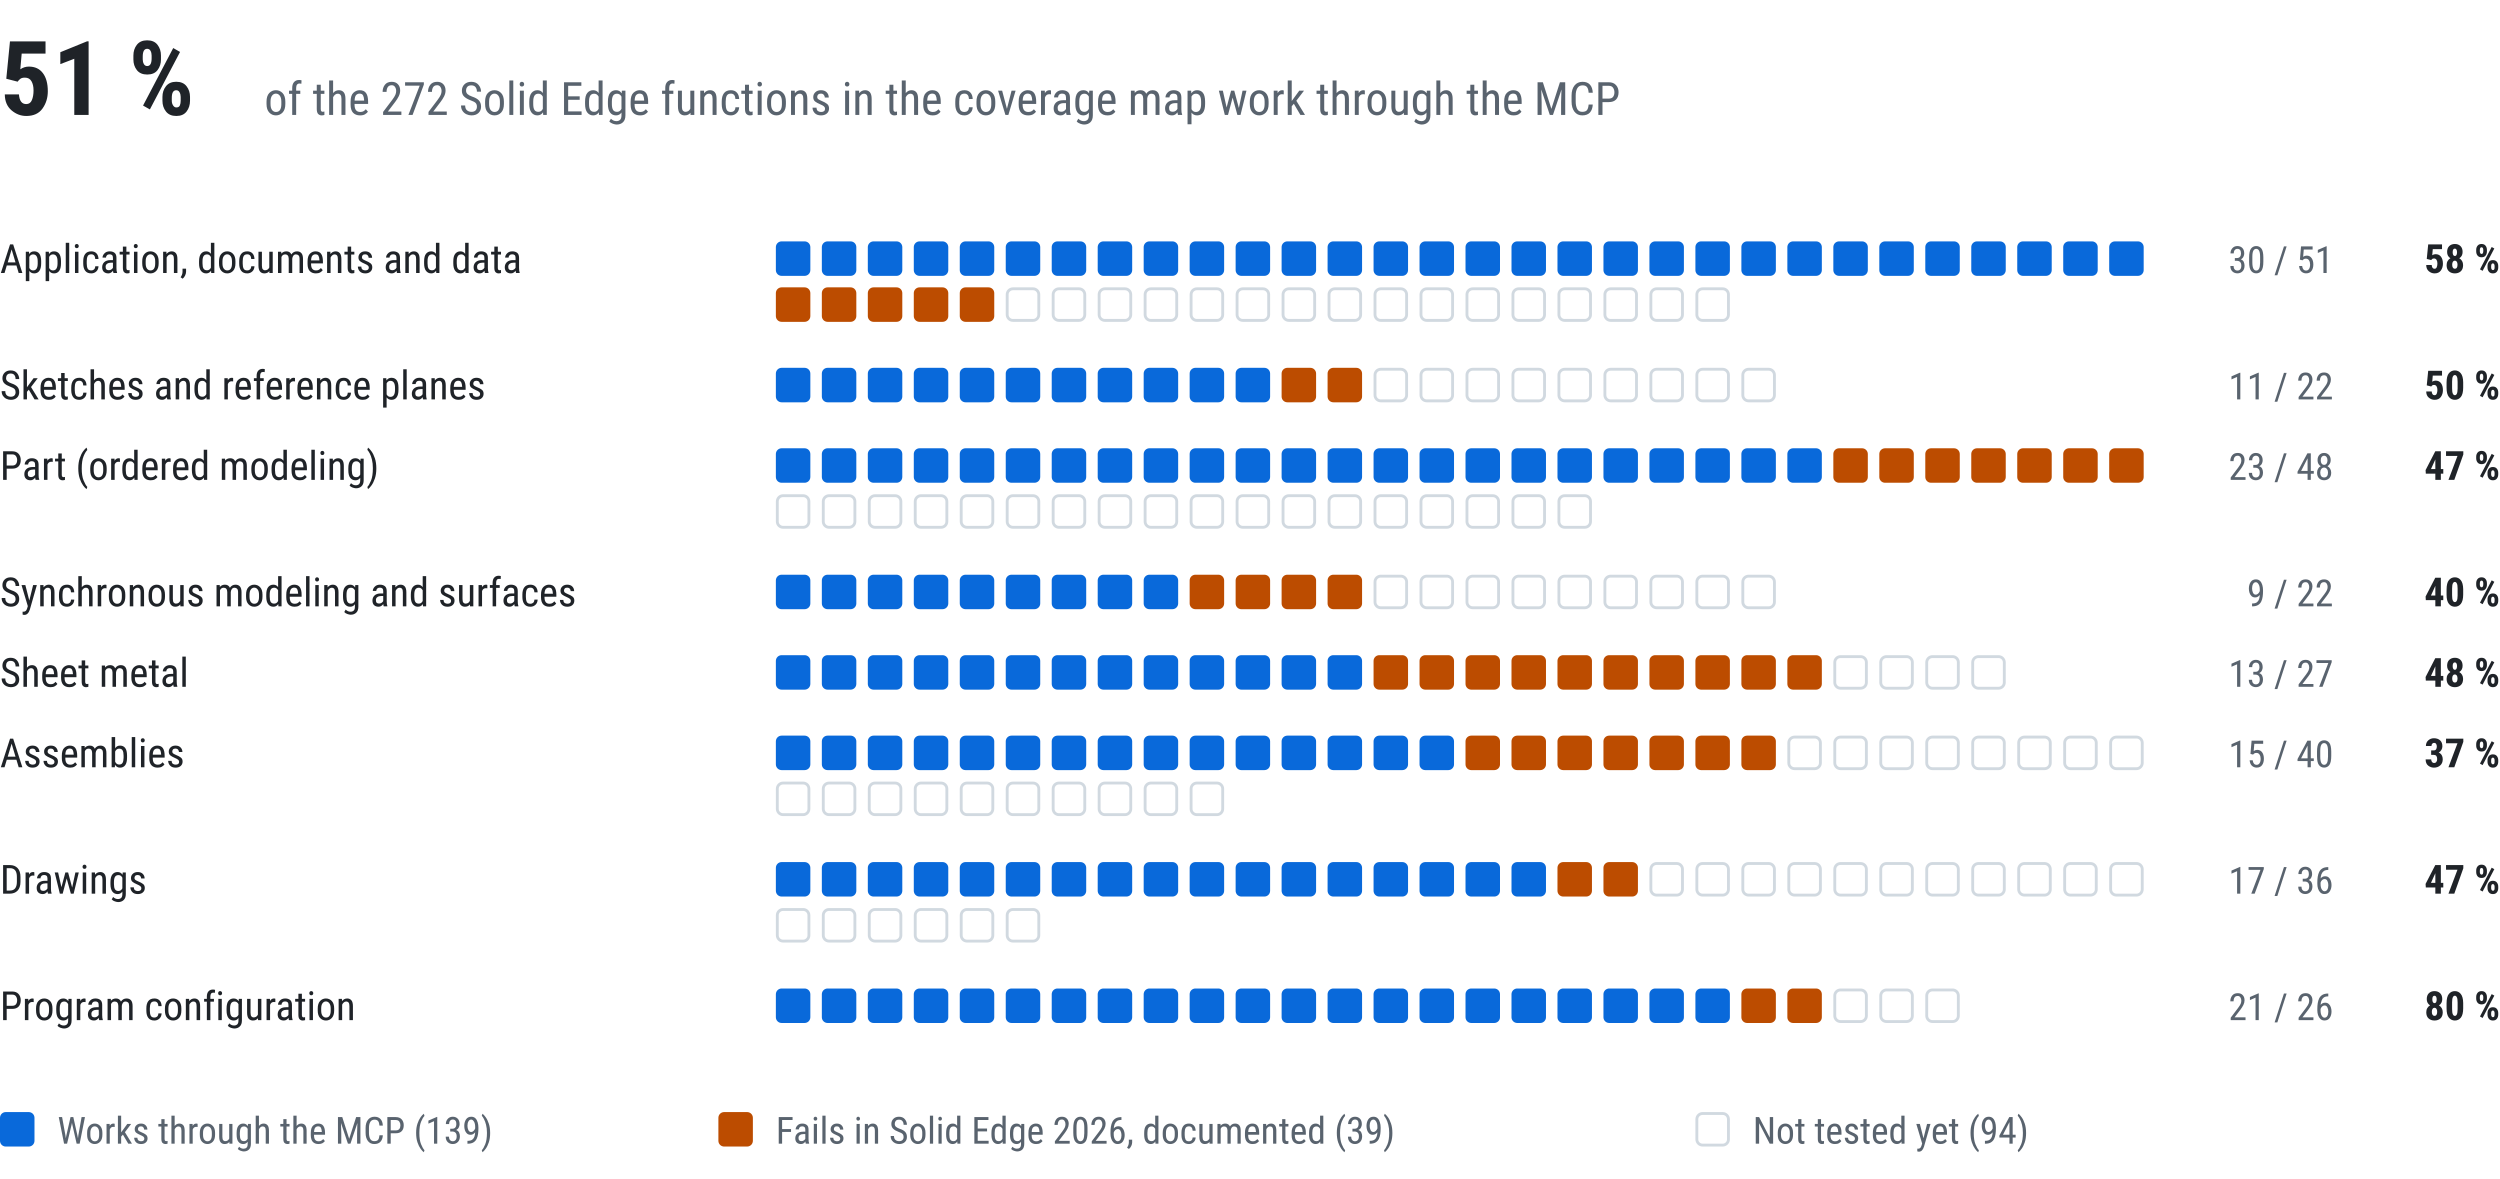
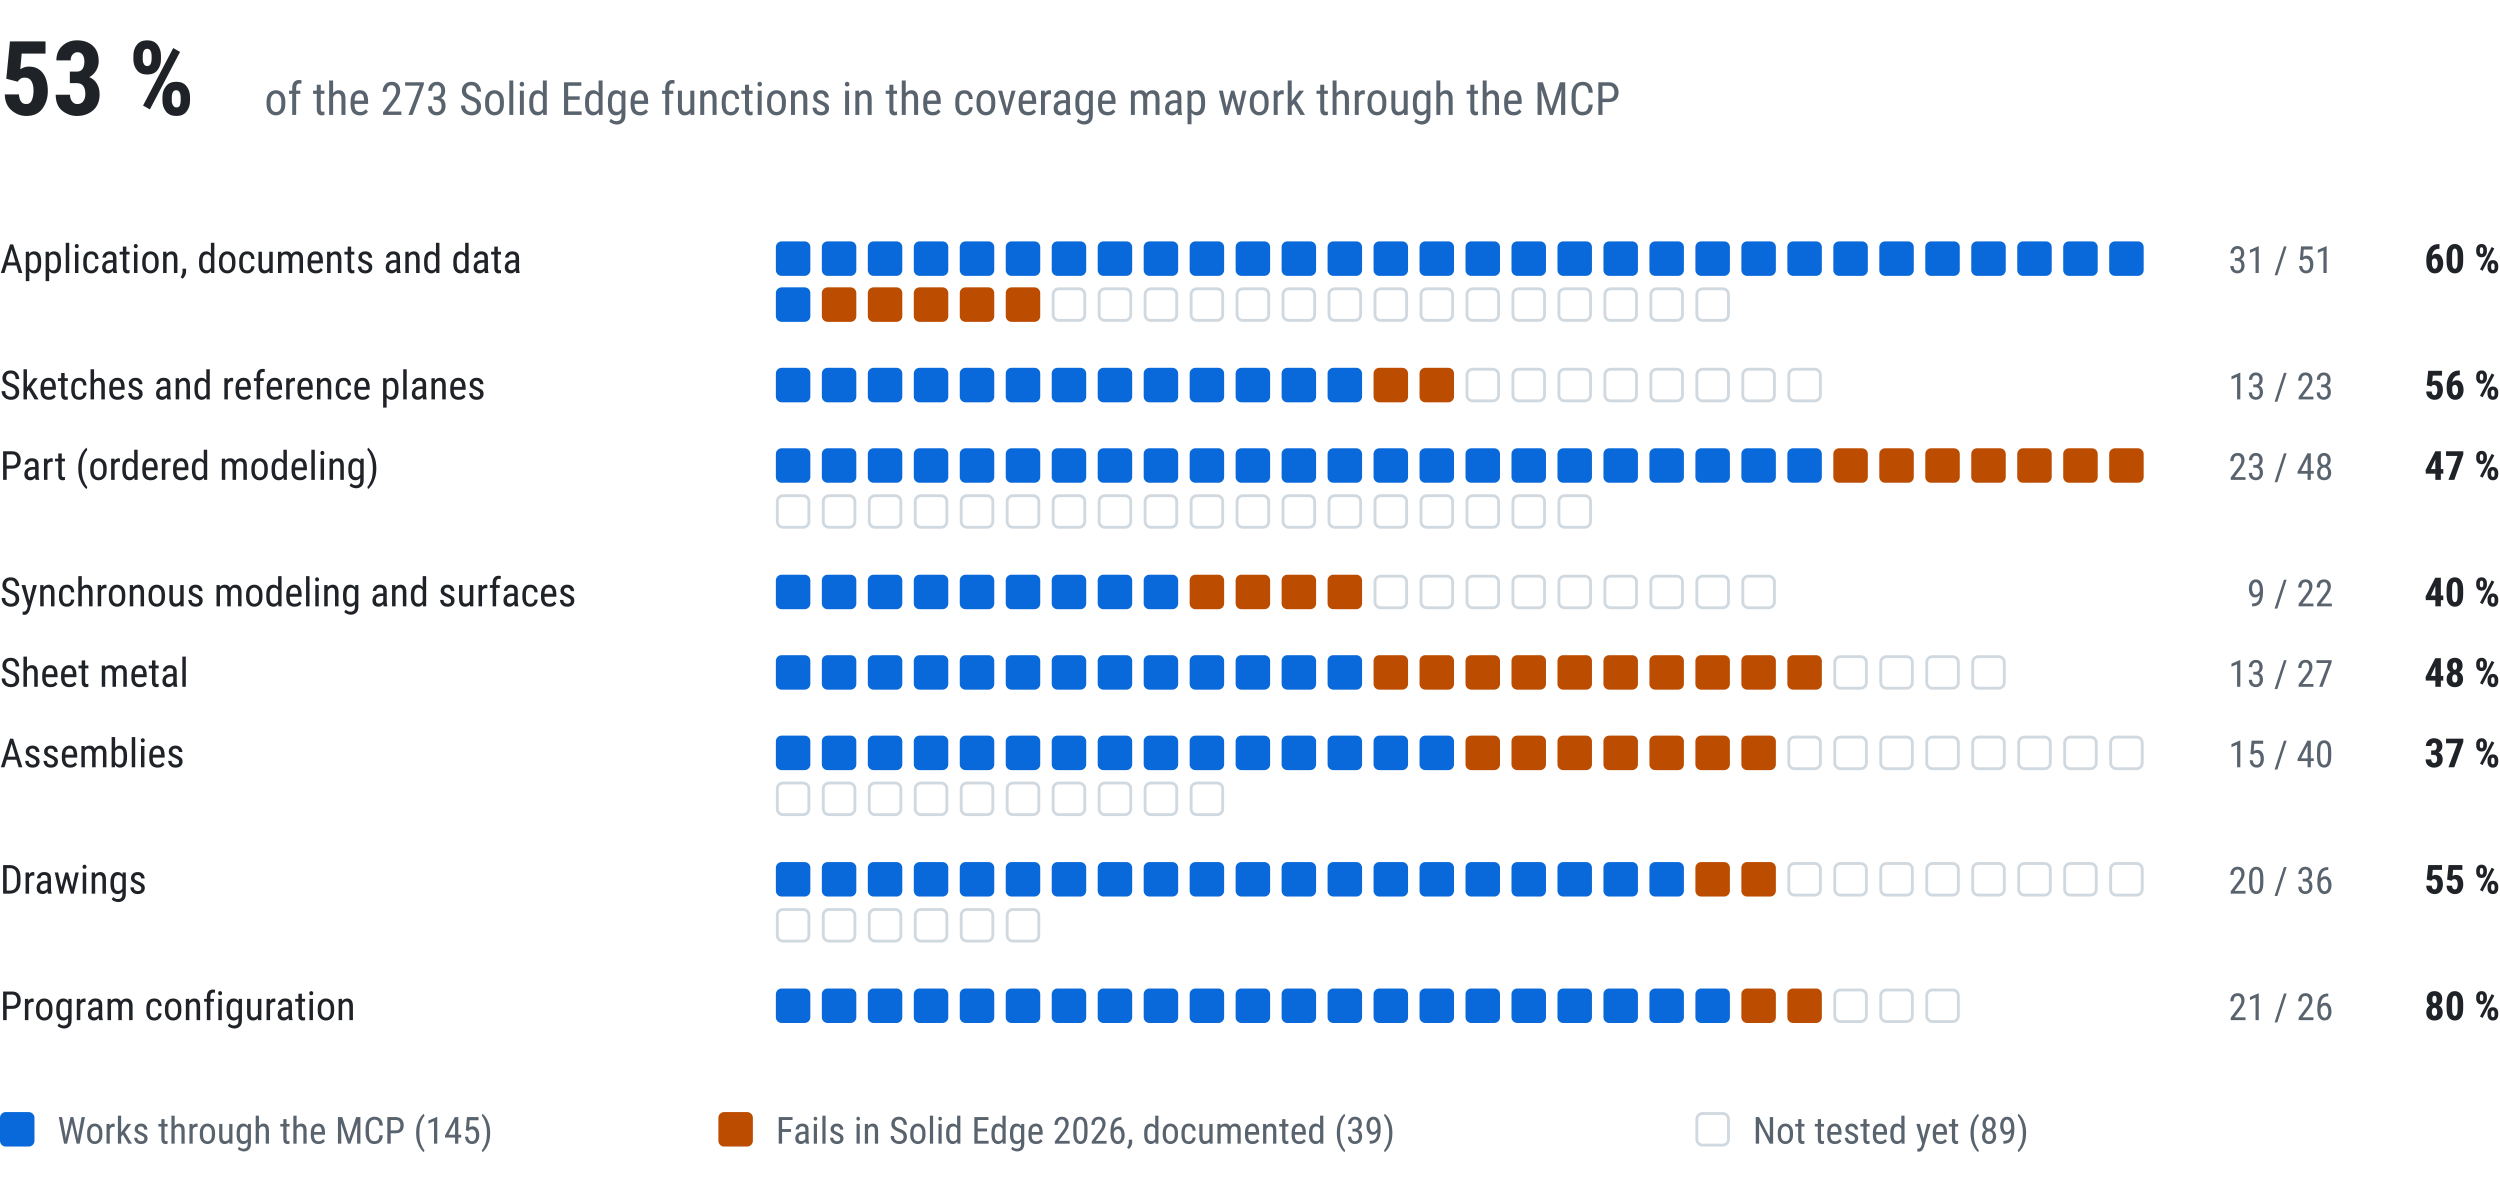
<svg xmlns="http://www.w3.org/2000/svg" width="870" height="410" viewBox="0 0 870 410" role="img" aria-labelledby="title desc">
  <g font-family="Bahnschrift, 'DIN Alternate', 'DIN 1451', D-DIN, Barlow, 'Roboto Condensed', 'Arial Narrow', sans-serif">
-     <text x="0" y="40" font-size="36" font-weight="600" fill="#1f2328">51 %</text>
-     <text x="92" y="40" font-size="16" fill="#59636e">of the 272 Solid Edge functions in the coverage map work through the MCP</text>
+     <text x="0" y="40" font-size="36" font-weight="600" fill="#1f2328">53 %</text>
+     <text x="92" y="40" font-size="16" fill="#59636e">of the 273 Solid Edge functions in the coverage map work through the MCP</text>
    <text x="0" y="95" font-size="14" fill="#1f2328">Application, documents and data</text>
    <rect x="270" y="84" width="12" height="12" rx="2" fill="#0969da" />
    <rect x="286" y="84" width="12" height="12" rx="2" fill="#0969da" />
    <rect x="302" y="84" width="12" height="12" rx="2" fill="#0969da" />
    <rect x="318" y="84" width="12" height="12" rx="2" fill="#0969da" />
    <rect x="334" y="84" width="12" height="12" rx="2" fill="#0969da" />
    <rect x="350" y="84" width="12" height="12" rx="2" fill="#0969da" />
    <rect x="366" y="84" width="12" height="12" rx="2" fill="#0969da" />
    <rect x="382" y="84" width="12" height="12" rx="2" fill="#0969da" />
    <rect x="398" y="84" width="12" height="12" rx="2" fill="#0969da" />
    <rect x="414" y="84" width="12" height="12" rx="2" fill="#0969da" />
    <rect x="430" y="84" width="12" height="12" rx="2" fill="#0969da" />
    <rect x="446" y="84" width="12" height="12" rx="2" fill="#0969da" />
    <rect x="462" y="84" width="12" height="12" rx="2" fill="#0969da" />
    <rect x="478" y="84" width="12" height="12" rx="2" fill="#0969da" />
    <rect x="494" y="84" width="12" height="12" rx="2" fill="#0969da" />
    <rect x="510" y="84" width="12" height="12" rx="2" fill="#0969da" />
    <rect x="526" y="84" width="12" height="12" rx="2" fill="#0969da" />
    <rect x="542" y="84" width="12" height="12" rx="2" fill="#0969da" />
    <rect x="558" y="84" width="12" height="12" rx="2" fill="#0969da" />
    <rect x="574" y="84" width="12" height="12" rx="2" fill="#0969da" />
    <rect x="590" y="84" width="12" height="12" rx="2" fill="#0969da" />
    <rect x="606" y="84" width="12" height="12" rx="2" fill="#0969da" />
    <rect x="622" y="84" width="12" height="12" rx="2" fill="#0969da" />
    <rect x="638" y="84" width="12" height="12" rx="2" fill="#0969da" />
    <rect x="654" y="84" width="12" height="12" rx="2" fill="#0969da" />
    <rect x="670" y="84" width="12" height="12" rx="2" fill="#0969da" />
    <rect x="686" y="84" width="12" height="12" rx="2" fill="#0969da" />
    <rect x="702" y="84" width="12" height="12" rx="2" fill="#0969da" />
    <rect x="718" y="84" width="12" height="12" rx="2" fill="#0969da" />
    <rect x="734" y="84" width="12" height="12" rx="2" fill="#0969da" />
-     <rect x="270" y="100" width="12" height="12" rx="2" fill="#bc4c00" />
+     <rect x="270" y="100" width="12" height="12" rx="2" fill="#0969da" />
    <rect x="286" y="100" width="12" height="12" rx="2" fill="#bc4c00" />
    <rect x="302" y="100" width="12" height="12" rx="2" fill="#bc4c00" />
    <rect x="318" y="100" width="12" height="12" rx="2" fill="#bc4c00" />
    <rect x="334" y="100" width="12" height="12" rx="2" fill="#bc4c00" />
-     <rect x="350.5" y="100.5" width="11" height="11" rx="2" fill="none" stroke="#d1d9e0" />
+     <rect x="350" y="100" width="12" height="12" rx="2" fill="#bc4c00" />
    <rect x="366.5" y="100.5" width="11" height="11" rx="2" fill="none" stroke="#d1d9e0" />
    <rect x="382.5" y="100.5" width="11" height="11" rx="2" fill="none" stroke="#d1d9e0" />
    <rect x="398.5" y="100.5" width="11" height="11" rx="2" fill="none" stroke="#d1d9e0" />
    <rect x="414.5" y="100.5" width="11" height="11" rx="2" fill="none" stroke="#d1d9e0" />
    <rect x="430.5" y="100.5" width="11" height="11" rx="2" fill="none" stroke="#d1d9e0" />
    <rect x="446.5" y="100.5" width="11" height="11" rx="2" fill="none" stroke="#d1d9e0" />
    <rect x="462.5" y="100.5" width="11" height="11" rx="2" fill="none" stroke="#d1d9e0" />
    <rect x="478.5" y="100.5" width="11" height="11" rx="2" fill="none" stroke="#d1d9e0" />
    <rect x="494.5" y="100.5" width="11" height="11" rx="2" fill="none" stroke="#d1d9e0" />
    <rect x="510.5" y="100.5" width="11" height="11" rx="2" fill="none" stroke="#d1d9e0" />
    <rect x="526.5" y="100.5" width="11" height="11" rx="2" fill="none" stroke="#d1d9e0" />
    <rect x="542.5" y="100.5" width="11" height="11" rx="2" fill="none" stroke="#d1d9e0" />
    <rect x="558.5" y="100.5" width="11" height="11" rx="2" fill="none" stroke="#d1d9e0" />
    <rect x="574.5" y="100.5" width="11" height="11" rx="2" fill="none" stroke="#d1d9e0" />
    <rect x="590.5" y="100.5" width="11" height="11" rx="2" fill="none" stroke="#d1d9e0" />
-     <text x="812" y="95" font-size="13" text-anchor="end" fill="#59636e">30 / 51</text>
-     <text x="870" y="95" font-size="14" font-weight="600" text-anchor="end" fill="#1f2328">58 %</text>
+     <text x="812" y="95" font-size="13" text-anchor="end" fill="#59636e">31 / 51</text>
+     <text x="870" y="95" font-size="14" font-weight="600" text-anchor="end" fill="#1f2328">60 %</text>
    <text x="0" y="139" font-size="14" fill="#1f2328">Sketches and reference planes</text>
    <rect x="270" y="128" width="12" height="12" rx="2" fill="#0969da" />
    <rect x="286" y="128" width="12" height="12" rx="2" fill="#0969da" />
    <rect x="302" y="128" width="12" height="12" rx="2" fill="#0969da" />
    <rect x="318" y="128" width="12" height="12" rx="2" fill="#0969da" />
    <rect x="334" y="128" width="12" height="12" rx="2" fill="#0969da" />
    <rect x="350" y="128" width="12" height="12" rx="2" fill="#0969da" />
    <rect x="366" y="128" width="12" height="12" rx="2" fill="#0969da" />
    <rect x="382" y="128" width="12" height="12" rx="2" fill="#0969da" />
    <rect x="398" y="128" width="12" height="12" rx="2" fill="#0969da" />
    <rect x="414" y="128" width="12" height="12" rx="2" fill="#0969da" />
    <rect x="430" y="128" width="12" height="12" rx="2" fill="#0969da" />
-     <rect x="446" y="128" width="12" height="12" rx="2" fill="#bc4c00" />
-     <rect x="462" y="128" width="12" height="12" rx="2" fill="#bc4c00" />
-     <rect x="478.5" y="128.5" width="11" height="11" rx="2" fill="none" stroke="#d1d9e0" />
-     <rect x="494.5" y="128.5" width="11" height="11" rx="2" fill="none" stroke="#d1d9e0" />
+     <rect x="446" y="128" width="12" height="12" rx="2" fill="#0969da" />
+     <rect x="462" y="128" width="12" height="12" rx="2" fill="#0969da" />
+     <rect x="478" y="128" width="12" height="12" rx="2" fill="#bc4c00" />
+     <rect x="494" y="128" width="12" height="12" rx="2" fill="#bc4c00" />
    <rect x="510.5" y="128.5" width="11" height="11" rx="2" fill="none" stroke="#d1d9e0" />
    <rect x="526.5" y="128.5" width="11" height="11" rx="2" fill="none" stroke="#d1d9e0" />
    <rect x="542.5" y="128.5" width="11" height="11" rx="2" fill="none" stroke="#d1d9e0" />
    <rect x="558.5" y="128.5" width="11" height="11" rx="2" fill="none" stroke="#d1d9e0" />
    <rect x="574.5" y="128.5" width="11" height="11" rx="2" fill="none" stroke="#d1d9e0" />
    <rect x="590.5" y="128.5" width="11" height="11" rx="2" fill="none" stroke="#d1d9e0" />
    <rect x="606.5" y="128.5" width="11" height="11" rx="2" fill="none" stroke="#d1d9e0" />
-     <text x="812" y="139" font-size="13" text-anchor="end" fill="#59636e">11 / 22</text>
-     <text x="870" y="139" font-size="14" font-weight="600" text-anchor="end" fill="#1f2328">50 %</text>
+     <rect x="622.5" y="128.5" width="11" height="11" rx="2" fill="none" stroke="#d1d9e0" />
+     <text x="812" y="139" font-size="13" text-anchor="end" fill="#59636e">13 / 23</text>
+     <text x="870" y="139" font-size="14" font-weight="600" text-anchor="end" fill="#1f2328">56 %</text>
    <text x="0" y="167" font-size="14" fill="#1f2328">Part (ordered modeling)</text>
    <rect x="270" y="156" width="12" height="12" rx="2" fill="#0969da" />
    <rect x="286" y="156" width="12" height="12" rx="2" fill="#0969da" />
    <rect x="302" y="156" width="12" height="12" rx="2" fill="#0969da" />
    <rect x="318" y="156" width="12" height="12" rx="2" fill="#0969da" />
    <rect x="334" y="156" width="12" height="12" rx="2" fill="#0969da" />
    <rect x="350" y="156" width="12" height="12" rx="2" fill="#0969da" />
    <rect x="366" y="156" width="12" height="12" rx="2" fill="#0969da" />
    <rect x="382" y="156" width="12" height="12" rx="2" fill="#0969da" />
    <rect x="398" y="156" width="12" height="12" rx="2" fill="#0969da" />
    <rect x="414" y="156" width="12" height="12" rx="2" fill="#0969da" />
    <rect x="430" y="156" width="12" height="12" rx="2" fill="#0969da" />
    <rect x="446" y="156" width="12" height="12" rx="2" fill="#0969da" />
    <rect x="462" y="156" width="12" height="12" rx="2" fill="#0969da" />
    <rect x="478" y="156" width="12" height="12" rx="2" fill="#0969da" />
    <rect x="494" y="156" width="12" height="12" rx="2" fill="#0969da" />
    <rect x="510" y="156" width="12" height="12" rx="2" fill="#0969da" />
    <rect x="526" y="156" width="12" height="12" rx="2" fill="#0969da" />
    <rect x="542" y="156" width="12" height="12" rx="2" fill="#0969da" />
    <rect x="558" y="156" width="12" height="12" rx="2" fill="#0969da" />
    <rect x="574" y="156" width="12" height="12" rx="2" fill="#0969da" />
    <rect x="590" y="156" width="12" height="12" rx="2" fill="#0969da" />
    <rect x="606" y="156" width="12" height="12" rx="2" fill="#0969da" />
    <rect x="622" y="156" width="12" height="12" rx="2" fill="#0969da" />
    <rect x="638" y="156" width="12" height="12" rx="2" fill="#bc4c00" />
    <rect x="654" y="156" width="12" height="12" rx="2" fill="#bc4c00" />
    <rect x="670" y="156" width="12" height="12" rx="2" fill="#bc4c00" />
    <rect x="686" y="156" width="12" height="12" rx="2" fill="#bc4c00" />
    <rect x="702" y="156" width="12" height="12" rx="2" fill="#bc4c00" />
    <rect x="718" y="156" width="12" height="12" rx="2" fill="#bc4c00" />
    <rect x="734" y="156" width="12" height="12" rx="2" fill="#bc4c00" />
    <rect x="270.5" y="172.5" width="11" height="11" rx="2" fill="none" stroke="#d1d9e0" />
    <rect x="286.5" y="172.5" width="11" height="11" rx="2" fill="none" stroke="#d1d9e0" />
    <rect x="302.5" y="172.5" width="11" height="11" rx="2" fill="none" stroke="#d1d9e0" />
    <rect x="318.5" y="172.5" width="11" height="11" rx="2" fill="none" stroke="#d1d9e0" />
    <rect x="334.5" y="172.5" width="11" height="11" rx="2" fill="none" stroke="#d1d9e0" />
    <rect x="350.5" y="172.5" width="11" height="11" rx="2" fill="none" stroke="#d1d9e0" />
    <rect x="366.5" y="172.5" width="11" height="11" rx="2" fill="none" stroke="#d1d9e0" />
    <rect x="382.5" y="172.5" width="11" height="11" rx="2" fill="none" stroke="#d1d9e0" />
    <rect x="398.5" y="172.5" width="11" height="11" rx="2" fill="none" stroke="#d1d9e0" />
    <rect x="414.5" y="172.5" width="11" height="11" rx="2" fill="none" stroke="#d1d9e0" />
    <rect x="430.5" y="172.5" width="11" height="11" rx="2" fill="none" stroke="#d1d9e0" />
    <rect x="446.5" y="172.5" width="11" height="11" rx="2" fill="none" stroke="#d1d9e0" />
    <rect x="462.5" y="172.5" width="11" height="11" rx="2" fill="none" stroke="#d1d9e0" />
    <rect x="478.5" y="172.5" width="11" height="11" rx="2" fill="none" stroke="#d1d9e0" />
    <rect x="494.5" y="172.5" width="11" height="11" rx="2" fill="none" stroke="#d1d9e0" />
    <rect x="510.5" y="172.5" width="11" height="11" rx="2" fill="none" stroke="#d1d9e0" />
    <rect x="526.5" y="172.5" width="11" height="11" rx="2" fill="none" stroke="#d1d9e0" />
    <rect x="542.5" y="172.5" width="11" height="11" rx="2" fill="none" stroke="#d1d9e0" />
    <text x="812" y="167" font-size="13" text-anchor="end" fill="#59636e">23 / 48</text>
    <text x="870" y="167" font-size="14" font-weight="600" text-anchor="end" fill="#1f2328">47 %</text>
    <text x="0" y="211" font-size="14" fill="#1f2328">Synchronous modeling and surfaces</text>
    <rect x="270" y="200" width="12" height="12" rx="2" fill="#0969da" />
    <rect x="286" y="200" width="12" height="12" rx="2" fill="#0969da" />
    <rect x="302" y="200" width="12" height="12" rx="2" fill="#0969da" />
    <rect x="318" y="200" width="12" height="12" rx="2" fill="#0969da" />
    <rect x="334" y="200" width="12" height="12" rx="2" fill="#0969da" />
    <rect x="350" y="200" width="12" height="12" rx="2" fill="#0969da" />
    <rect x="366" y="200" width="12" height="12" rx="2" fill="#0969da" />
    <rect x="382" y="200" width="12" height="12" rx="2" fill="#0969da" />
    <rect x="398" y="200" width="12" height="12" rx="2" fill="#0969da" />
    <rect x="414" y="200" width="12" height="12" rx="2" fill="#bc4c00" />
    <rect x="430" y="200" width="12" height="12" rx="2" fill="#bc4c00" />
    <rect x="446" y="200" width="12" height="12" rx="2" fill="#bc4c00" />
    <rect x="462" y="200" width="12" height="12" rx="2" fill="#bc4c00" />
    <rect x="478.5" y="200.5" width="11" height="11" rx="2" fill="none" stroke="#d1d9e0" />
    <rect x="494.5" y="200.5" width="11" height="11" rx="2" fill="none" stroke="#d1d9e0" />
    <rect x="510.5" y="200.5" width="11" height="11" rx="2" fill="none" stroke="#d1d9e0" />
    <rect x="526.5" y="200.5" width="11" height="11" rx="2" fill="none" stroke="#d1d9e0" />
    <rect x="542.5" y="200.5" width="11" height="11" rx="2" fill="none" stroke="#d1d9e0" />
    <rect x="558.5" y="200.5" width="11" height="11" rx="2" fill="none" stroke="#d1d9e0" />
    <rect x="574.5" y="200.5" width="11" height="11" rx="2" fill="none" stroke="#d1d9e0" />
    <rect x="590.5" y="200.5" width="11" height="11" rx="2" fill="none" stroke="#d1d9e0" />
    <rect x="606.5" y="200.5" width="11" height="11" rx="2" fill="none" stroke="#d1d9e0" />
    <text x="812" y="211" font-size="13" text-anchor="end" fill="#59636e">9 / 22</text>
    <text x="870" y="211" font-size="14" font-weight="600" text-anchor="end" fill="#1f2328">40 %</text>
    <text x="0" y="239" font-size="14" fill="#1f2328">Sheet metal</text>
    <rect x="270" y="228" width="12" height="12" rx="2" fill="#0969da" />
    <rect x="286" y="228" width="12" height="12" rx="2" fill="#0969da" />
    <rect x="302" y="228" width="12" height="12" rx="2" fill="#0969da" />
    <rect x="318" y="228" width="12" height="12" rx="2" fill="#0969da" />
    <rect x="334" y="228" width="12" height="12" rx="2" fill="#0969da" />
    <rect x="350" y="228" width="12" height="12" rx="2" fill="#0969da" />
    <rect x="366" y="228" width="12" height="12" rx="2" fill="#0969da" />
    <rect x="382" y="228" width="12" height="12" rx="2" fill="#0969da" />
    <rect x="398" y="228" width="12" height="12" rx="2" fill="#0969da" />
    <rect x="414" y="228" width="12" height="12" rx="2" fill="#0969da" />
    <rect x="430" y="228" width="12" height="12" rx="2" fill="#0969da" />
    <rect x="446" y="228" width="12" height="12" rx="2" fill="#0969da" />
    <rect x="462" y="228" width="12" height="12" rx="2" fill="#0969da" />
    <rect x="478" y="228" width="12" height="12" rx="2" fill="#bc4c00" />
    <rect x="494" y="228" width="12" height="12" rx="2" fill="#bc4c00" />
    <rect x="510" y="228" width="12" height="12" rx="2" fill="#bc4c00" />
    <rect x="526" y="228" width="12" height="12" rx="2" fill="#bc4c00" />
    <rect x="542" y="228" width="12" height="12" rx="2" fill="#bc4c00" />
    <rect x="558" y="228" width="12" height="12" rx="2" fill="#bc4c00" />
    <rect x="574" y="228" width="12" height="12" rx="2" fill="#bc4c00" />
    <rect x="590" y="228" width="12" height="12" rx="2" fill="#bc4c00" />
    <rect x="606" y="228" width="12" height="12" rx="2" fill="#bc4c00" />
    <rect x="622" y="228" width="12" height="12" rx="2" fill="#bc4c00" />
    <rect x="638.5" y="228.5" width="11" height="11" rx="2" fill="none" stroke="#d1d9e0" />
    <rect x="654.5" y="228.5" width="11" height="11" rx="2" fill="none" stroke="#d1d9e0" />
    <rect x="670.5" y="228.5" width="11" height="11" rx="2" fill="none" stroke="#d1d9e0" />
    <rect x="686.5" y="228.5" width="11" height="11" rx="2" fill="none" stroke="#d1d9e0" />
    <text x="812" y="239" font-size="13" text-anchor="end" fill="#59636e">13 / 27</text>
    <text x="870" y="239" font-size="14" font-weight="600" text-anchor="end" fill="#1f2328">48 %</text>
    <text x="0" y="267" font-size="14" fill="#1f2328">Assemblies</text>
    <rect x="270" y="256" width="12" height="12" rx="2" fill="#0969da" />
    <rect x="286" y="256" width="12" height="12" rx="2" fill="#0969da" />
    <rect x="302" y="256" width="12" height="12" rx="2" fill="#0969da" />
    <rect x="318" y="256" width="12" height="12" rx="2" fill="#0969da" />
    <rect x="334" y="256" width="12" height="12" rx="2" fill="#0969da" />
    <rect x="350" y="256" width="12" height="12" rx="2" fill="#0969da" />
    <rect x="366" y="256" width="12" height="12" rx="2" fill="#0969da" />
    <rect x="382" y="256" width="12" height="12" rx="2" fill="#0969da" />
    <rect x="398" y="256" width="12" height="12" rx="2" fill="#0969da" />
    <rect x="414" y="256" width="12" height="12" rx="2" fill="#0969da" />
    <rect x="430" y="256" width="12" height="12" rx="2" fill="#0969da" />
    <rect x="446" y="256" width="12" height="12" rx="2" fill="#0969da" />
    <rect x="462" y="256" width="12" height="12" rx="2" fill="#0969da" />
    <rect x="478" y="256" width="12" height="12" rx="2" fill="#0969da" />
    <rect x="494" y="256" width="12" height="12" rx="2" fill="#0969da" />
    <rect x="510" y="256" width="12" height="12" rx="2" fill="#bc4c00" />
    <rect x="526" y="256" width="12" height="12" rx="2" fill="#bc4c00" />
    <rect x="542" y="256" width="12" height="12" rx="2" fill="#bc4c00" />
    <rect x="558" y="256" width="12" height="12" rx="2" fill="#bc4c00" />
    <rect x="574" y="256" width="12" height="12" rx="2" fill="#bc4c00" />
    <rect x="590" y="256" width="12" height="12" rx="2" fill="#bc4c00" />
    <rect x="606" y="256" width="12" height="12" rx="2" fill="#bc4c00" />
    <rect x="622.5" y="256.5" width="11" height="11" rx="2" fill="none" stroke="#d1d9e0" />
    <rect x="638.5" y="256.5" width="11" height="11" rx="2" fill="none" stroke="#d1d9e0" />
    <rect x="654.5" y="256.5" width="11" height="11" rx="2" fill="none" stroke="#d1d9e0" />
    <rect x="670.5" y="256.5" width="11" height="11" rx="2" fill="none" stroke="#d1d9e0" />
    <rect x="686.5" y="256.5" width="11" height="11" rx="2" fill="none" stroke="#d1d9e0" />
    <rect x="702.5" y="256.5" width="11" height="11" rx="2" fill="none" stroke="#d1d9e0" />
    <rect x="718.5" y="256.5" width="11" height="11" rx="2" fill="none" stroke="#d1d9e0" />
    <rect x="734.5" y="256.5" width="11" height="11" rx="2" fill="none" stroke="#d1d9e0" />
    <rect x="270.5" y="272.5" width="11" height="11" rx="2" fill="none" stroke="#d1d9e0" />
    <rect x="286.5" y="272.5" width="11" height="11" rx="2" fill="none" stroke="#d1d9e0" />
    <rect x="302.5" y="272.5" width="11" height="11" rx="2" fill="none" stroke="#d1d9e0" />
    <rect x="318.5" y="272.5" width="11" height="11" rx="2" fill="none" stroke="#d1d9e0" />
    <rect x="334.5" y="272.5" width="11" height="11" rx="2" fill="none" stroke="#d1d9e0" />
    <rect x="350.5" y="272.5" width="11" height="11" rx="2" fill="none" stroke="#d1d9e0" />
    <rect x="366.5" y="272.5" width="11" height="11" rx="2" fill="none" stroke="#d1d9e0" />
    <rect x="382.5" y="272.5" width="11" height="11" rx="2" fill="none" stroke="#d1d9e0" />
    <rect x="398.5" y="272.5" width="11" height="11" rx="2" fill="none" stroke="#d1d9e0" />
    <rect x="414.5" y="272.5" width="11" height="11" rx="2" fill="none" stroke="#d1d9e0" />
    <text x="812" y="267" font-size="13" text-anchor="end" fill="#59636e">15 / 40</text>
    <text x="870" y="267" font-size="14" font-weight="600" text-anchor="end" fill="#1f2328">37 %</text>
    <text x="0" y="311" font-size="14" fill="#1f2328">Drawings</text>
    <rect x="270" y="300" width="12" height="12" rx="2" fill="#0969da" />
    <rect x="286" y="300" width="12" height="12" rx="2" fill="#0969da" />
    <rect x="302" y="300" width="12" height="12" rx="2" fill="#0969da" />
    <rect x="318" y="300" width="12" height="12" rx="2" fill="#0969da" />
    <rect x="334" y="300" width="12" height="12" rx="2" fill="#0969da" />
    <rect x="350" y="300" width="12" height="12" rx="2" fill="#0969da" />
    <rect x="366" y="300" width="12" height="12" rx="2" fill="#0969da" />
    <rect x="382" y="300" width="12" height="12" rx="2" fill="#0969da" />
    <rect x="398" y="300" width="12" height="12" rx="2" fill="#0969da" />
    <rect x="414" y="300" width="12" height="12" rx="2" fill="#0969da" />
    <rect x="430" y="300" width="12" height="12" rx="2" fill="#0969da" />
    <rect x="446" y="300" width="12" height="12" rx="2" fill="#0969da" />
    <rect x="462" y="300" width="12" height="12" rx="2" fill="#0969da" />
    <rect x="478" y="300" width="12" height="12" rx="2" fill="#0969da" />
    <rect x="494" y="300" width="12" height="12" rx="2" fill="#0969da" />
    <rect x="510" y="300" width="12" height="12" rx="2" fill="#0969da" />
    <rect x="526" y="300" width="12" height="12" rx="2" fill="#0969da" />
-     <rect x="542" y="300" width="12" height="12" rx="2" fill="#bc4c00" />
-     <rect x="558" y="300" width="12" height="12" rx="2" fill="#bc4c00" />
-     <rect x="574.5" y="300.5" width="11" height="11" rx="2" fill="none" stroke="#d1d9e0" />
-     <rect x="590.5" y="300.5" width="11" height="11" rx="2" fill="none" stroke="#d1d9e0" />
-     <rect x="606.5" y="300.5" width="11" height="11" rx="2" fill="none" stroke="#d1d9e0" />
+     <rect x="542" y="300" width="12" height="12" rx="2" fill="#0969da" />
+     <rect x="558" y="300" width="12" height="12" rx="2" fill="#0969da" />
+     <rect x="574" y="300" width="12" height="12" rx="2" fill="#0969da" />
+     <rect x="590" y="300" width="12" height="12" rx="2" fill="#bc4c00" />
+     <rect x="606" y="300" width="12" height="12" rx="2" fill="#bc4c00" />
    <rect x="622.5" y="300.5" width="11" height="11" rx="2" fill="none" stroke="#d1d9e0" />
    <rect x="638.5" y="300.5" width="11" height="11" rx="2" fill="none" stroke="#d1d9e0" />
    <rect x="654.5" y="300.5" width="11" height="11" rx="2" fill="none" stroke="#d1d9e0" />
    <rect x="670.5" y="300.5" width="11" height="11" rx="2" fill="none" stroke="#d1d9e0" />
    <rect x="686.5" y="300.5" width="11" height="11" rx="2" fill="none" stroke="#d1d9e0" />
    <rect x="702.5" y="300.5" width="11" height="11" rx="2" fill="none" stroke="#d1d9e0" />
    <rect x="718.5" y="300.5" width="11" height="11" rx="2" fill="none" stroke="#d1d9e0" />
    <rect x="734.5" y="300.5" width="11" height="11" rx="2" fill="none" stroke="#d1d9e0" />
    <rect x="270.5" y="316.5" width="11" height="11" rx="2" fill="none" stroke="#d1d9e0" />
    <rect x="286.5" y="316.5" width="11" height="11" rx="2" fill="none" stroke="#d1d9e0" />
    <rect x="302.5" y="316.5" width="11" height="11" rx="2" fill="none" stroke="#d1d9e0" />
    <rect x="318.5" y="316.5" width="11" height="11" rx="2" fill="none" stroke="#d1d9e0" />
    <rect x="334.5" y="316.5" width="11" height="11" rx="2" fill="none" stroke="#d1d9e0" />
    <rect x="350.5" y="316.5" width="11" height="11" rx="2" fill="none" stroke="#d1d9e0" />
-     <text x="812" y="311" font-size="13" text-anchor="end" fill="#59636e">17 / 36</text>
-     <text x="870" y="311" font-size="14" font-weight="600" text-anchor="end" fill="#1f2328">47 %</text>
+     <text x="812" y="311" font-size="13" text-anchor="end" fill="#59636e">20 / 36</text>
+     <text x="870" y="311" font-size="14" font-weight="600" text-anchor="end" fill="#1f2328">55 %</text>
    <text x="0" y="355" font-size="14" fill="#1f2328">Program configuration</text>
    <rect x="270" y="344" width="12" height="12" rx="2" fill="#0969da" />
    <rect x="286" y="344" width="12" height="12" rx="2" fill="#0969da" />
    <rect x="302" y="344" width="12" height="12" rx="2" fill="#0969da" />
    <rect x="318" y="344" width="12" height="12" rx="2" fill="#0969da" />
    <rect x="334" y="344" width="12" height="12" rx="2" fill="#0969da" />
    <rect x="350" y="344" width="12" height="12" rx="2" fill="#0969da" />
    <rect x="366" y="344" width="12" height="12" rx="2" fill="#0969da" />
    <rect x="382" y="344" width="12" height="12" rx="2" fill="#0969da" />
    <rect x="398" y="344" width="12" height="12" rx="2" fill="#0969da" />
    <rect x="414" y="344" width="12" height="12" rx="2" fill="#0969da" />
    <rect x="430" y="344" width="12" height="12" rx="2" fill="#0969da" />
    <rect x="446" y="344" width="12" height="12" rx="2" fill="#0969da" />
    <rect x="462" y="344" width="12" height="12" rx="2" fill="#0969da" />
    <rect x="478" y="344" width="12" height="12" rx="2" fill="#0969da" />
    <rect x="494" y="344" width="12" height="12" rx="2" fill="#0969da" />
    <rect x="510" y="344" width="12" height="12" rx="2" fill="#0969da" />
    <rect x="526" y="344" width="12" height="12" rx="2" fill="#0969da" />
    <rect x="542" y="344" width="12" height="12" rx="2" fill="#0969da" />
    <rect x="558" y="344" width="12" height="12" rx="2" fill="#0969da" />
    <rect x="574" y="344" width="12" height="12" rx="2" fill="#0969da" />
    <rect x="590" y="344" width="12" height="12" rx="2" fill="#0969da" />
    <rect x="606" y="344" width="12" height="12" rx="2" fill="#bc4c00" />
    <rect x="622" y="344" width="12" height="12" rx="2" fill="#bc4c00" />
    <rect x="638.5" y="344.5" width="11" height="11" rx="2" fill="none" stroke="#d1d9e0" />
    <rect x="654.5" y="344.5" width="11" height="11" rx="2" fill="none" stroke="#d1d9e0" />
    <rect x="670.5" y="344.5" width="11" height="11" rx="2" fill="none" stroke="#d1d9e0" />
    <text x="812" y="355" font-size="13" text-anchor="end" fill="#59636e">21 / 26</text>
    <text x="870" y="355" font-size="14" font-weight="600" text-anchor="end" fill="#1f2328">80 %</text>
    <rect x="0" y="387" width="12" height="12" rx="2" fill="#0969da" />
-     <text x="20" y="398" font-size="13" fill="#59636e">Works through the MCP (139)</text>
+     <text x="20" y="398" font-size="13" fill="#59636e">Works through the MCP (145)</text>
    <rect x="250" y="387" width="12" height="12" rx="2" fill="#bc4c00" />
    <text x="270" y="398" font-size="13" fill="#59636e">Fails in Solid Edge 2026, documented (39)</text>
    <rect x="590.5" y="387.5" width="11" height="11" rx="2" fill="none" stroke="#d1d9e0" />
-     <text x="610" y="398" font-size="13" fill="#59636e">Not tested yet (94)</text>
+     <text x="610" y="398" font-size="13" fill="#59636e">Not tested yet (89)</text>
  </g>
</svg>
